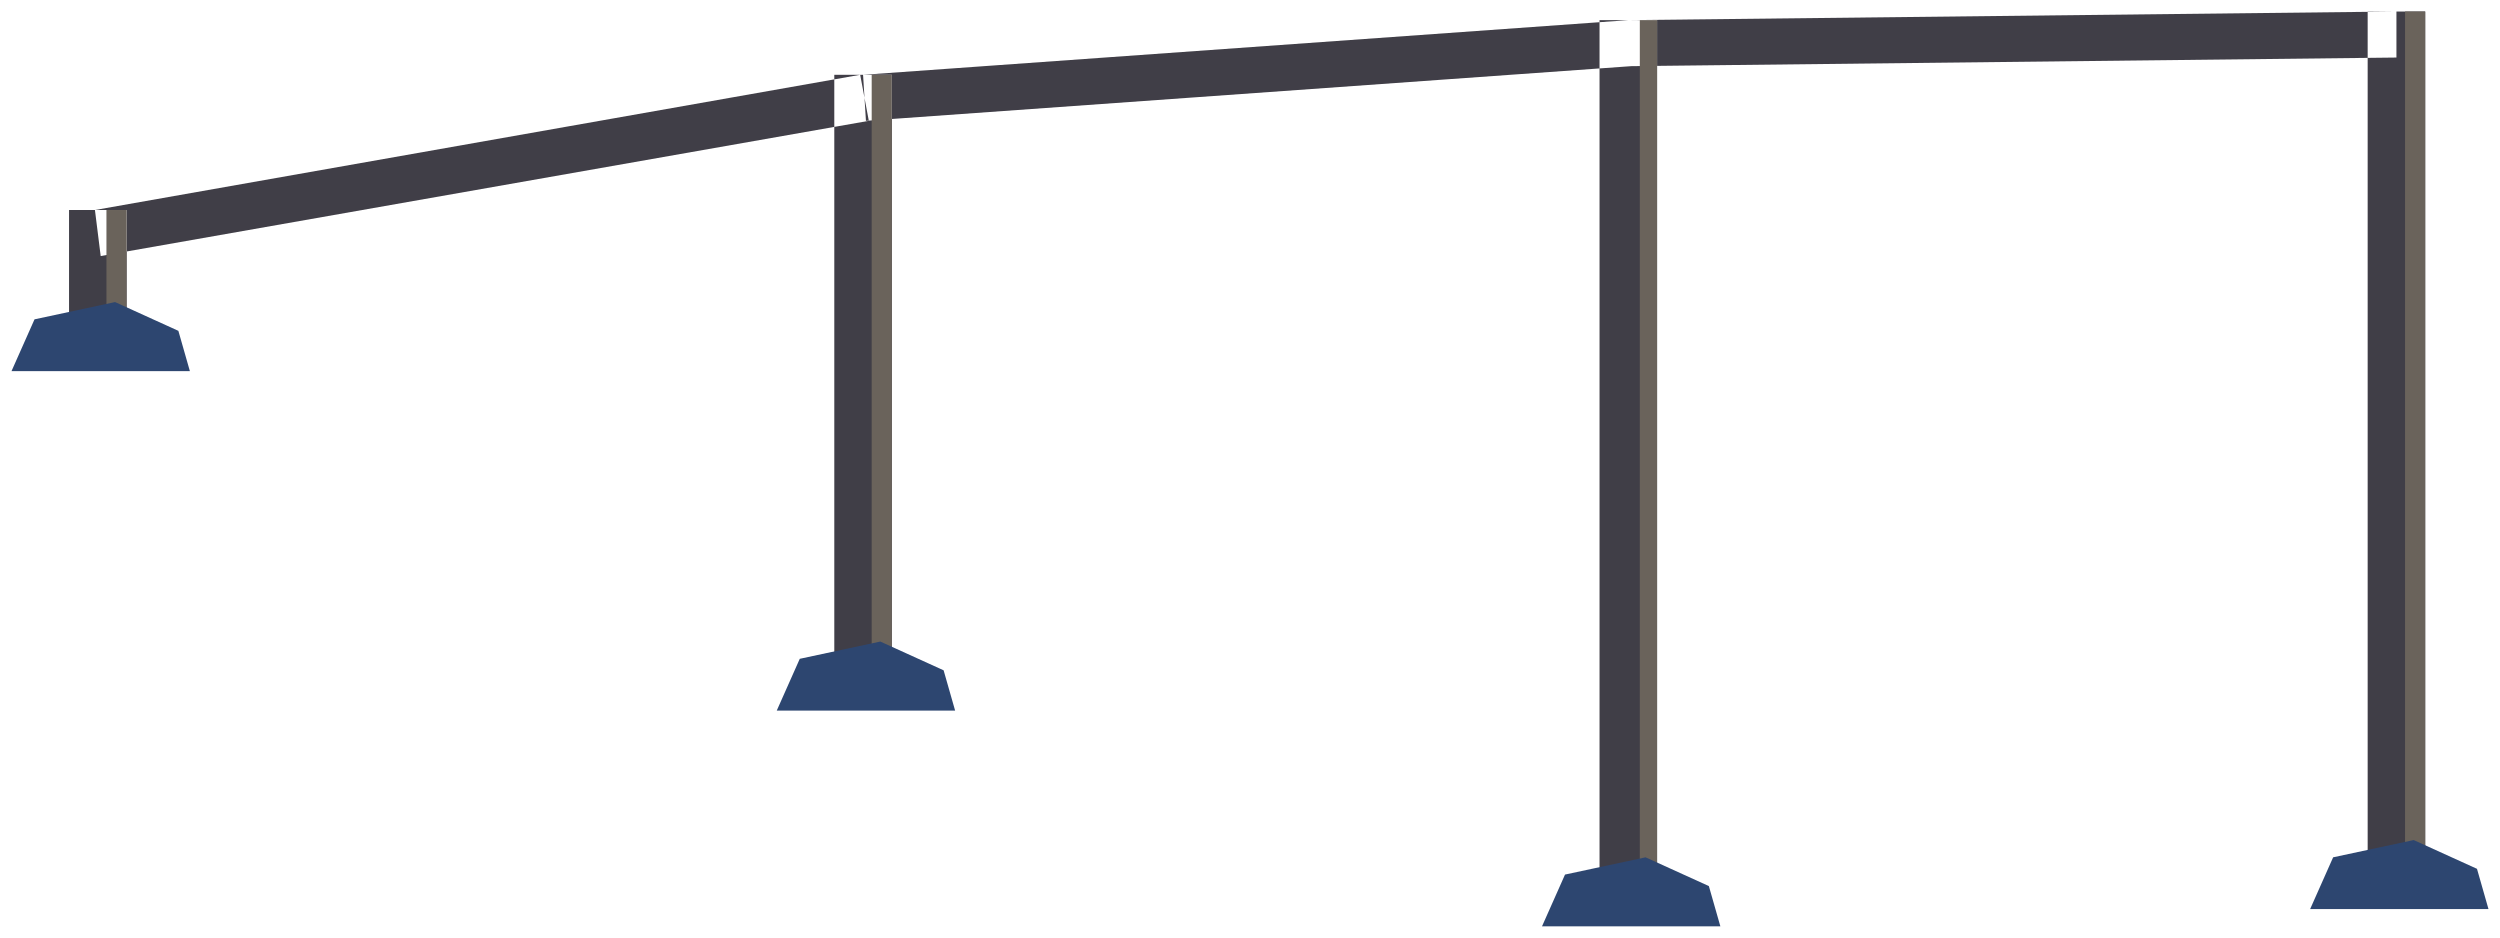
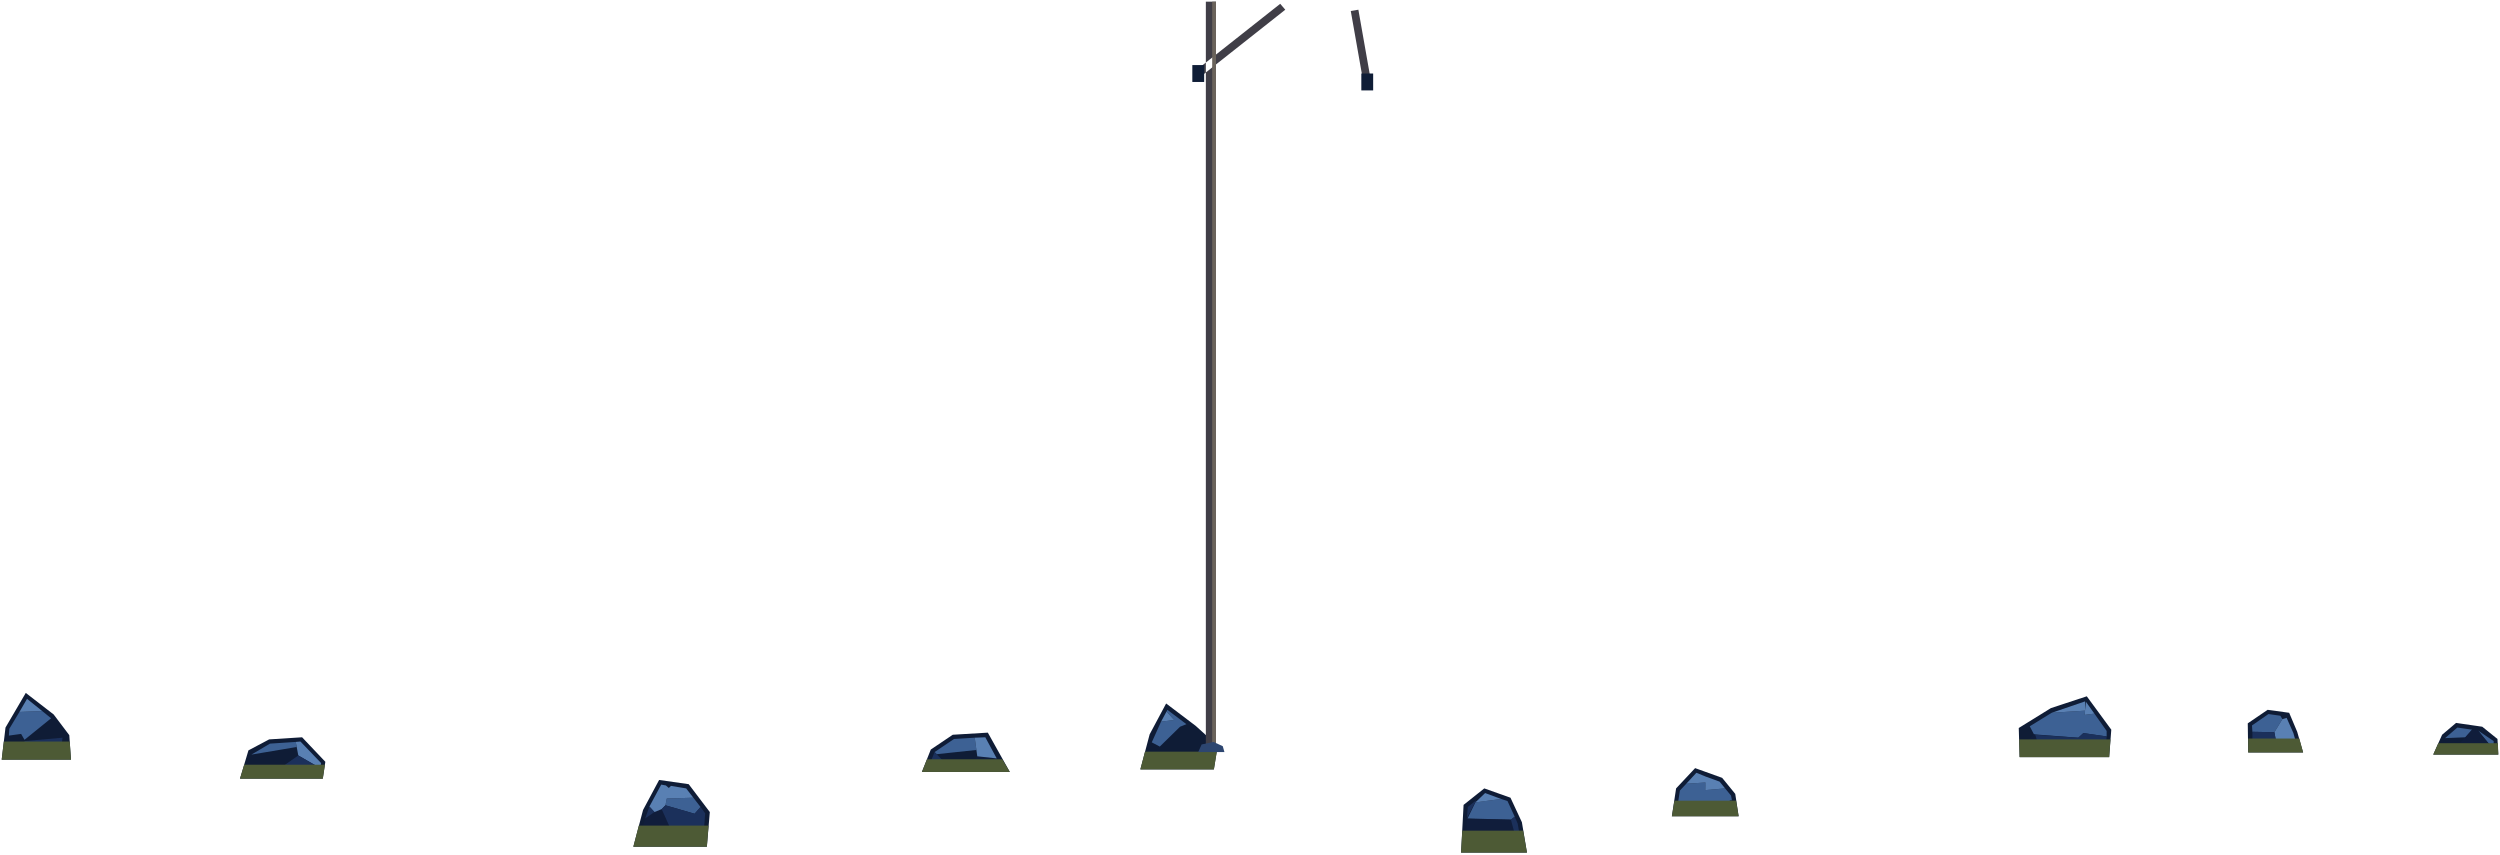
- <svg xmlns="http://www.w3.org/2000/svg" width="869" height="326" viewBox="3396 2008 869 326">
-   <path d="M3420 2081 L3440 2081 L3440 2131 L3420 2131 Z M3686 2034 L3706 2034 L3706 2249 L3686 2249 Z M3952 2015 L3972 2015 L3972 2324 L3952 2324 Z M4219 2012 L4239 2012 L4239 2318 L4219 2318 Z M3431 2097 L3698 2050 L3695 2034 L3429 2081 Z M3697 2050 L3963 2031 L3962 2015 L3696 2034 Z M3963 2031 L4229 2028 L4229 2012 L3962 2015 Z" fill="#403e47" />
-   <path d="M3433 2081 L3440 2081 L3440 2131 L3433 2131 Z M3699 2034 L3706 2034 L3706 2249 L3699 2249 Z M3966 2015 L3972 2015 L3972 2324 L3966 2324 Z M4232 2012 L4239 2012 L4239 2318 L4232 2318 Z" fill="#6a635b" />
-   <path d="M3400 2137 L3408 2119 L3436 2113 L3458 2123 L3462 2137 Z M3666 2255 L3674 2237 L3702 2231 L3724 2241 L3728 2255 Z M3932 2330 L3940 2312 L3968 2306 L3990 2316 L3994 2330 Z M4199 2324 L4207 2306 L4235 2300 L4257 2310 L4261 2324 Z" fill="#2d4670" />
+ <svg xmlns="http://www.w3.org/2000/svg" width="5917" height="2022" viewBox="764 2624 5917 2022">
+   <path d="M891 4315 L825 4264 L777 4346 L768 4422 L932 4422 L928 4364 Z M5703 4272 L5618 4300 L5542 4347 L5544 4416 L5756 4416 L5761 4351 Z M6182 4311 L6131 4304 L6084 4336 L6085 4405 L6215 4405 L6201 4356 Z M3524 4289 L3485 4362 L3463 4445 L3637 4445 L3646 4389 L3594 4342 Z M6577 4335 L6544 4363 L6523 4410 L6677 4410 L6675 4373 L6639 4344 Z M3102 4358 L3019 4363 L2967 4398 L2946 4451 L3154 4451 Z M1479 4369 L1401 4374 L1352 4400 L1332 4467 L1528 4467 L1534 4427 Z M4840 4465 L4776 4442 L4731 4490 L4721 4556 L4879 4556 L4871 4503 Z M2324 4470 L2286 4541 L2263 4628 L2437 4628 L2444 4546 L2394 4480 Z M4277 4490 L4228 4529 L4222 4642 L4378 4642 L4366 4570 L4339 4512 Z" fill="#0f1c36" />
+   <path d="M3543 4328 L3512 4332 L3490 4381 L3509 4391 L3557 4344 L3572 4338 L3527 4304 L3525 4308 Z M814 4361 L822 4375 L885 4324 L864 4307 L810 4309 L786 4349 L785 4365 Z M3071 4370 L3022 4373 L2976 4404 L2981 4409 L3075 4399 Z M1466 4392 L1464 4380 L1403 4384 L1359 4410 Z M2339 4530 L2408 4550 L2422 4534 L2405 4512 L2342 4514 Z M4237 4562 L4340 4564 L4349 4557 L4332 4520 L4317 4515 L4256 4523 Z M6147 4357 L6166 4326 L6161 4318 L6133 4314 L6094 4341 L6095 4356 Z M5578 4362 L5683 4370 L5695 4359 L5750 4367 L5750 4354 L5721 4313 L5698 4316 L5699 4306 L5620 4311 L5568 4343 Z M6615 4351 L6580 4346 L6551 4371 L6599 4369 Z M6663 4394 L6666 4393 L6666 4378 L6629 4353 Z M4755 4479 L4740 4495 L4734 4534 L4800 4527 L4812 4541 L4863 4517 L4861 4507 L4847 4490 L4800 4494 L4801 4476 Z" fill="#3d6194" />
+   <path d="M823 4401 L810 4412 L845 4412 Z M3004 4433 L2993 4441 L3136 4441 L3123 4419 L3077 4414 L3063 4435 Z M2366 4618 L2330 4539 L2313 4546 L2291 4561 L2276 4618 Z M4358 4631 L4340 4564 L4236 4561 L4233 4632 L4366 4632 Z M2362 4610 L2366 4618 L2428 4618 L2429 4603 Z M6629 4353 L6615 4351 L6571 4400 L6667 4400 Z M5578 4362 L5553 4387 L5553 4406 L5594 4406 L5581 4363 Z M4800 4527 L4734 4534 L4732 4546 L4813 4546 Z" fill="#101d3b" />
+   <path d="M864 4307 L828 4278 L810 4309 Z M3077 4414 L3123 4419 L3096 4369 L3071 4370 Z M1464 4380 L1470 4412 L1522 4442 L1524 4430 L1475 4379 Z M2330 4539 L2339 4530 L2347 4489 L2340 4483 L2329 4481 L2301 4533 L2313 4546 Z M2342 4514 L2405 4512 L2388 4490 L2352 4484 L2347 4489 Z M5699 4306 L5699 4284 L5620 4311 Z M5698 4316 L5721 4313 L5701 4285 Z M3543 4328 L3525 4308 L3512 4332 Z M6147 4357 L6154 4395 L6202 4395 L6192 4359 L6176 4323 L6166 4326 Z M4801 4476 L4801 4462 L4779 4453 L4755 4479 Z M4800 4494 L4847 4490 L4834 4474 L4801 4462 Z M4256 4523 L4317 4515 L4279 4501 Z" fill="#5980b3" />
+   <path d="M822 4378 L823 4401 L845 4412 L907 4412 L912 4370 Z M2976 4404 L2961 4441 L2993 4441 L3004 4433 Z M3605 4433 L3612 4424 L3522 4424 L3525 4435 L3629 4435 L3630 4429 Z M1470 4412 L1406 4457 L1520 4457 L1522 4442 Z M2313 4546 L2301 4533 L2291 4561 Z M2330 4539 L2362 4610 L2429 4603 L2433 4549 L2422 4534 L2408 4550 L2339 4530 Z M6147 4357 L6095 4356 L6095 4395 L6154 4395 Z M5581 4363 L5594 4406 L5747 4406 L5750 4367 L5695 4359 L5683 4370 Z M4258 4518 L4238 4534 L4236 4560 Z M4812 4541 L4813 4546 L4868 4546 L4863 4517 Z M4358 4631 L4366 4631 L4356 4573 L4349 4557 L4340 4564 Z" fill="#1b305b" />
+   <path d="M768 4422 L932 4422 L929 4379 L773 4379 Z M5544 4416 L5756 4416 L5759 4374 L5543 4374 Z M6085 4405 L6215 4405 L6206 4372 L6085 4372 Z M3463 4445 L3637 4445 L3644 4403 L3474 4403 Z M6523 4410 L6677 4410 L6676 4383 L6535 4383 Z M2946 4451 L3154 4451 L3136 4421 L2958 4421 Z M1332 4467 L1528 4467 L1533 4434 L1342 4434 Z M4721 4556 L4879 4556 L4873 4519 L4727 4519 Z M2263 4628 L2437 4628 L2441 4578 L2276 4578 Z M4222 4642 L4378 4642 L4369 4590 L4225 4590 Z" fill="#4d5a35" />
+   <path d="M3618 2628 L3642 2628 L3642 4398 L3618 4398 Z M3794 2633 L3594 2791 L3606 2805 L3806 2647 Z M3961 2650 L3991 2820 L4009 2817 L3979 2647 Z" fill="#403e47" />
+   <path d="M3633 2628 L3642 2628 L3642 4398 L3633 4398 Z" fill="#6a635b" />
+   <path d="M3600 4404 L3608 4386 L3636 4380 L3658 4390 L3662 4404 Z" fill="#2d4670" />
+   <path d="M3586 2778 L3614 2778 L3614 2818 L3586 2818 Z M3986 2798 L4014 2798 L4014 2838 L3986 2838 Z" fill="#0f1d36" />
</svg>
